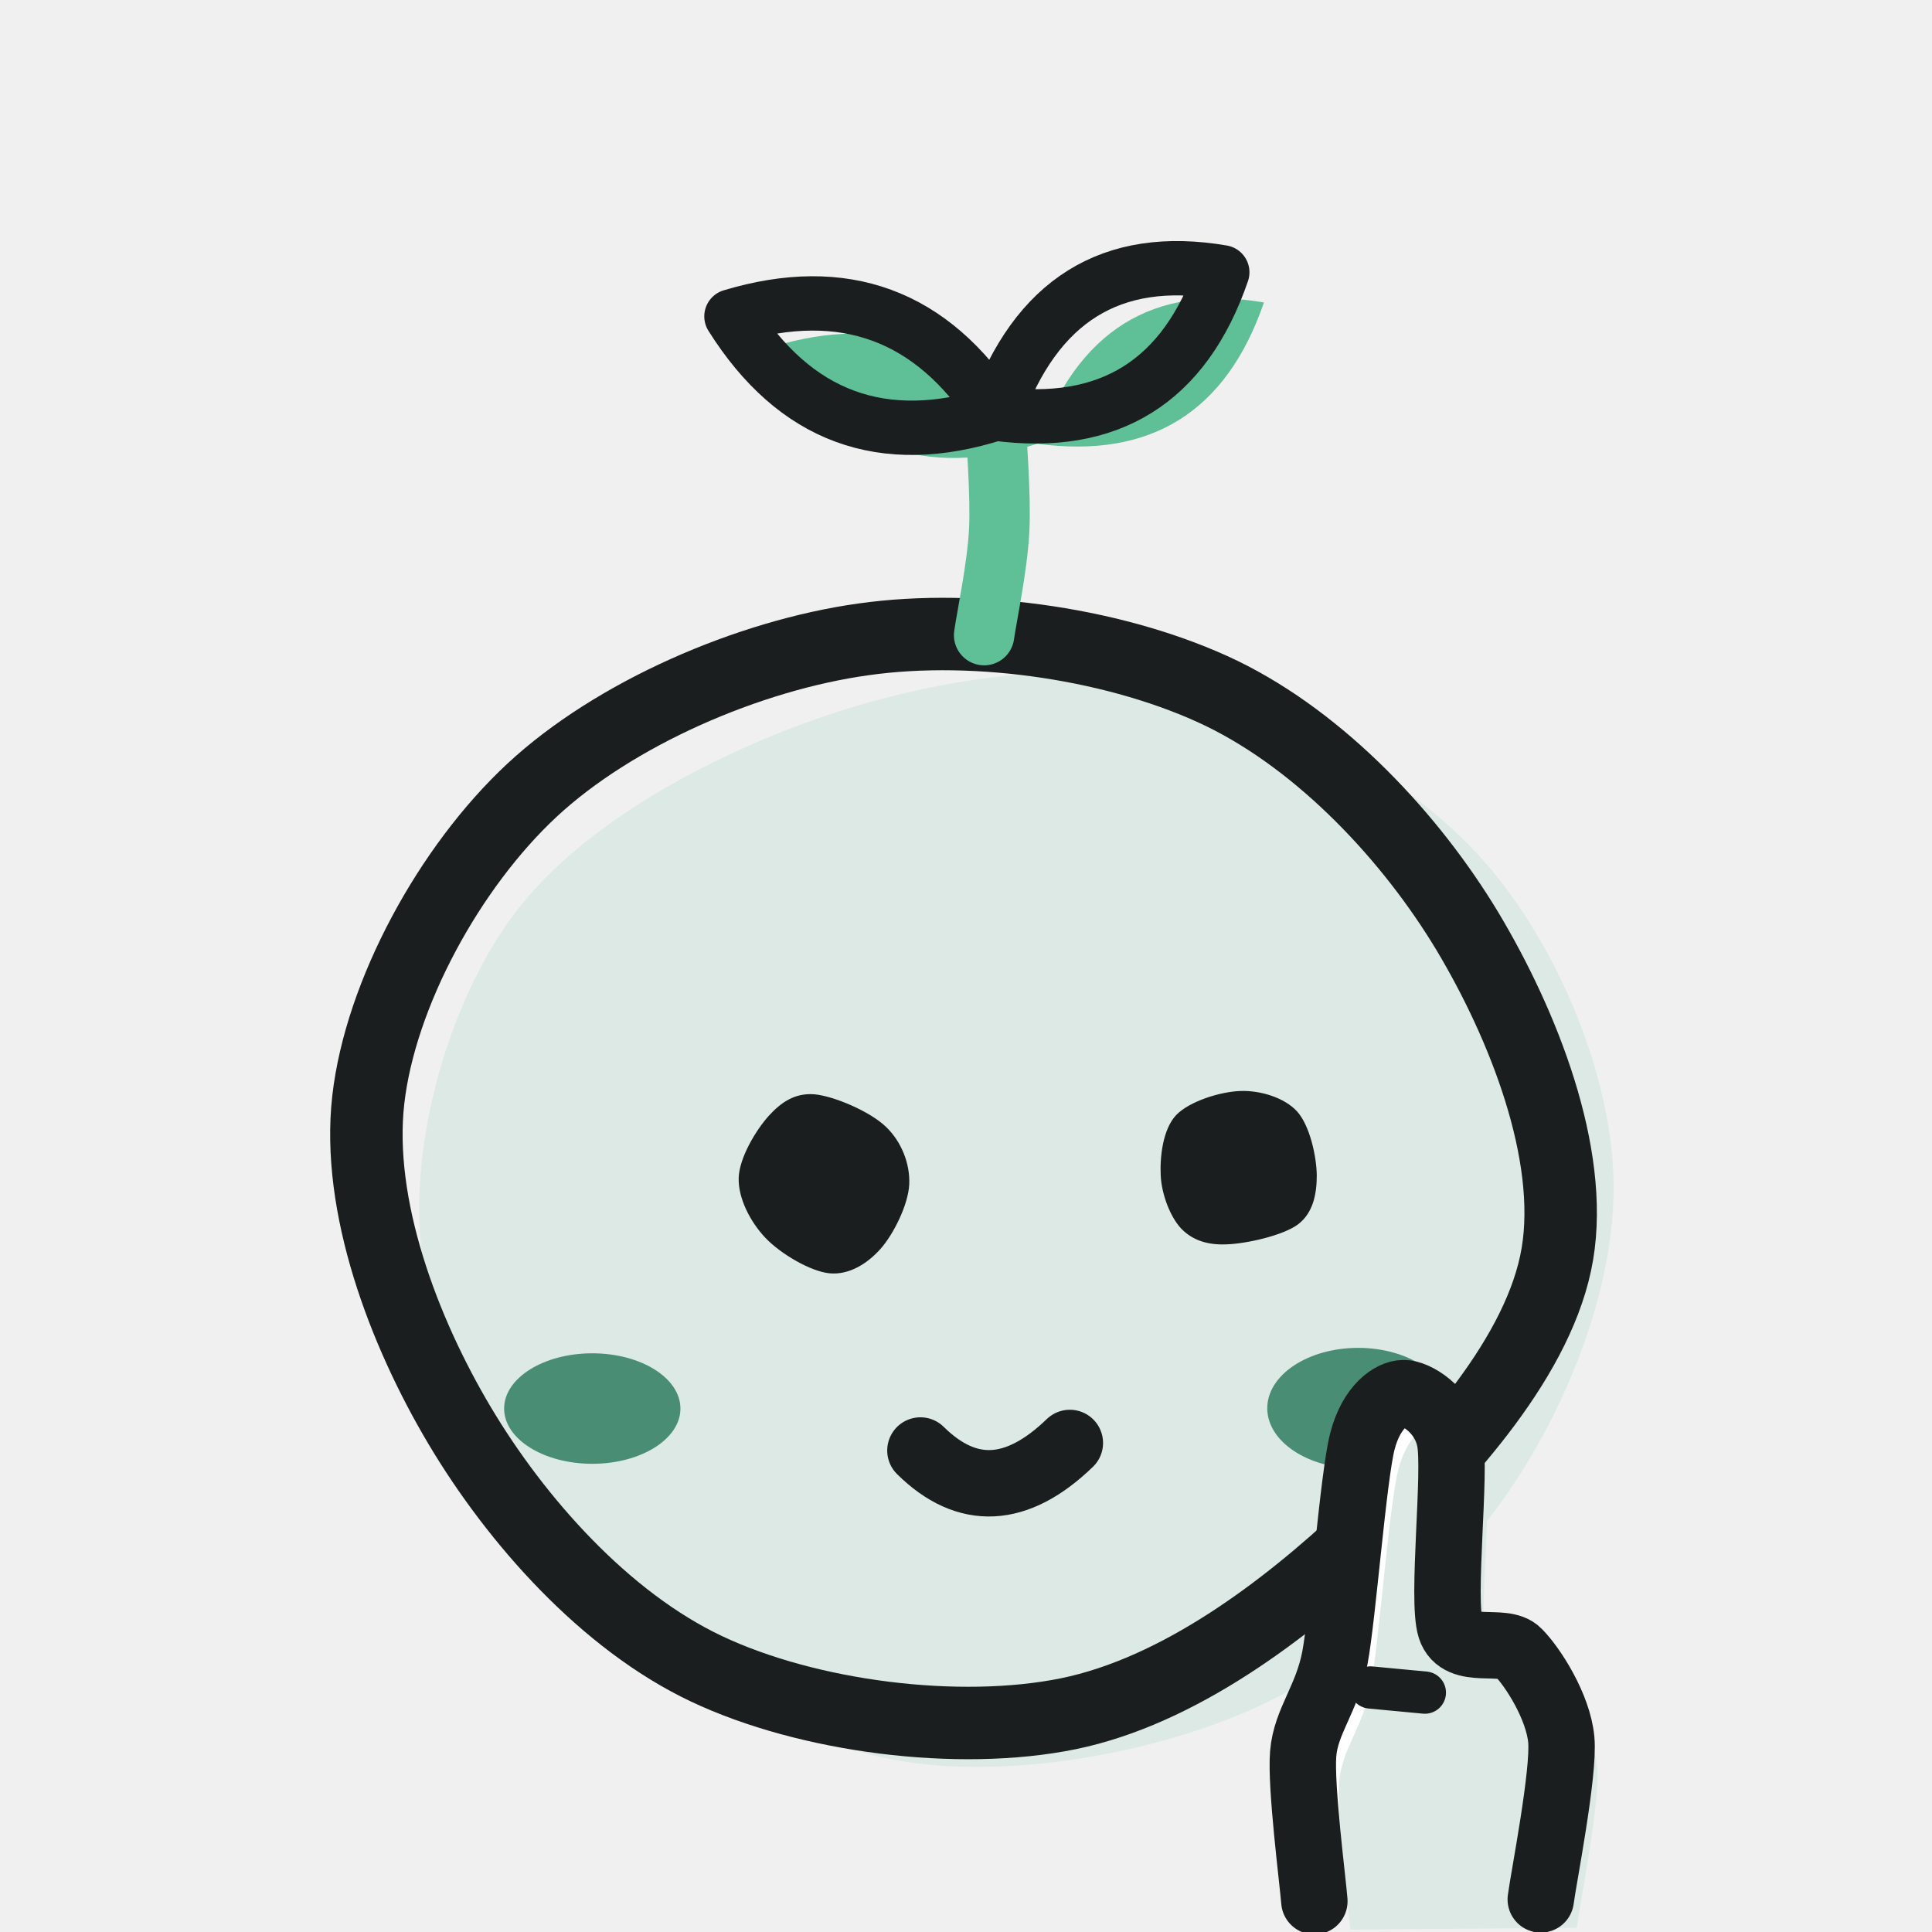
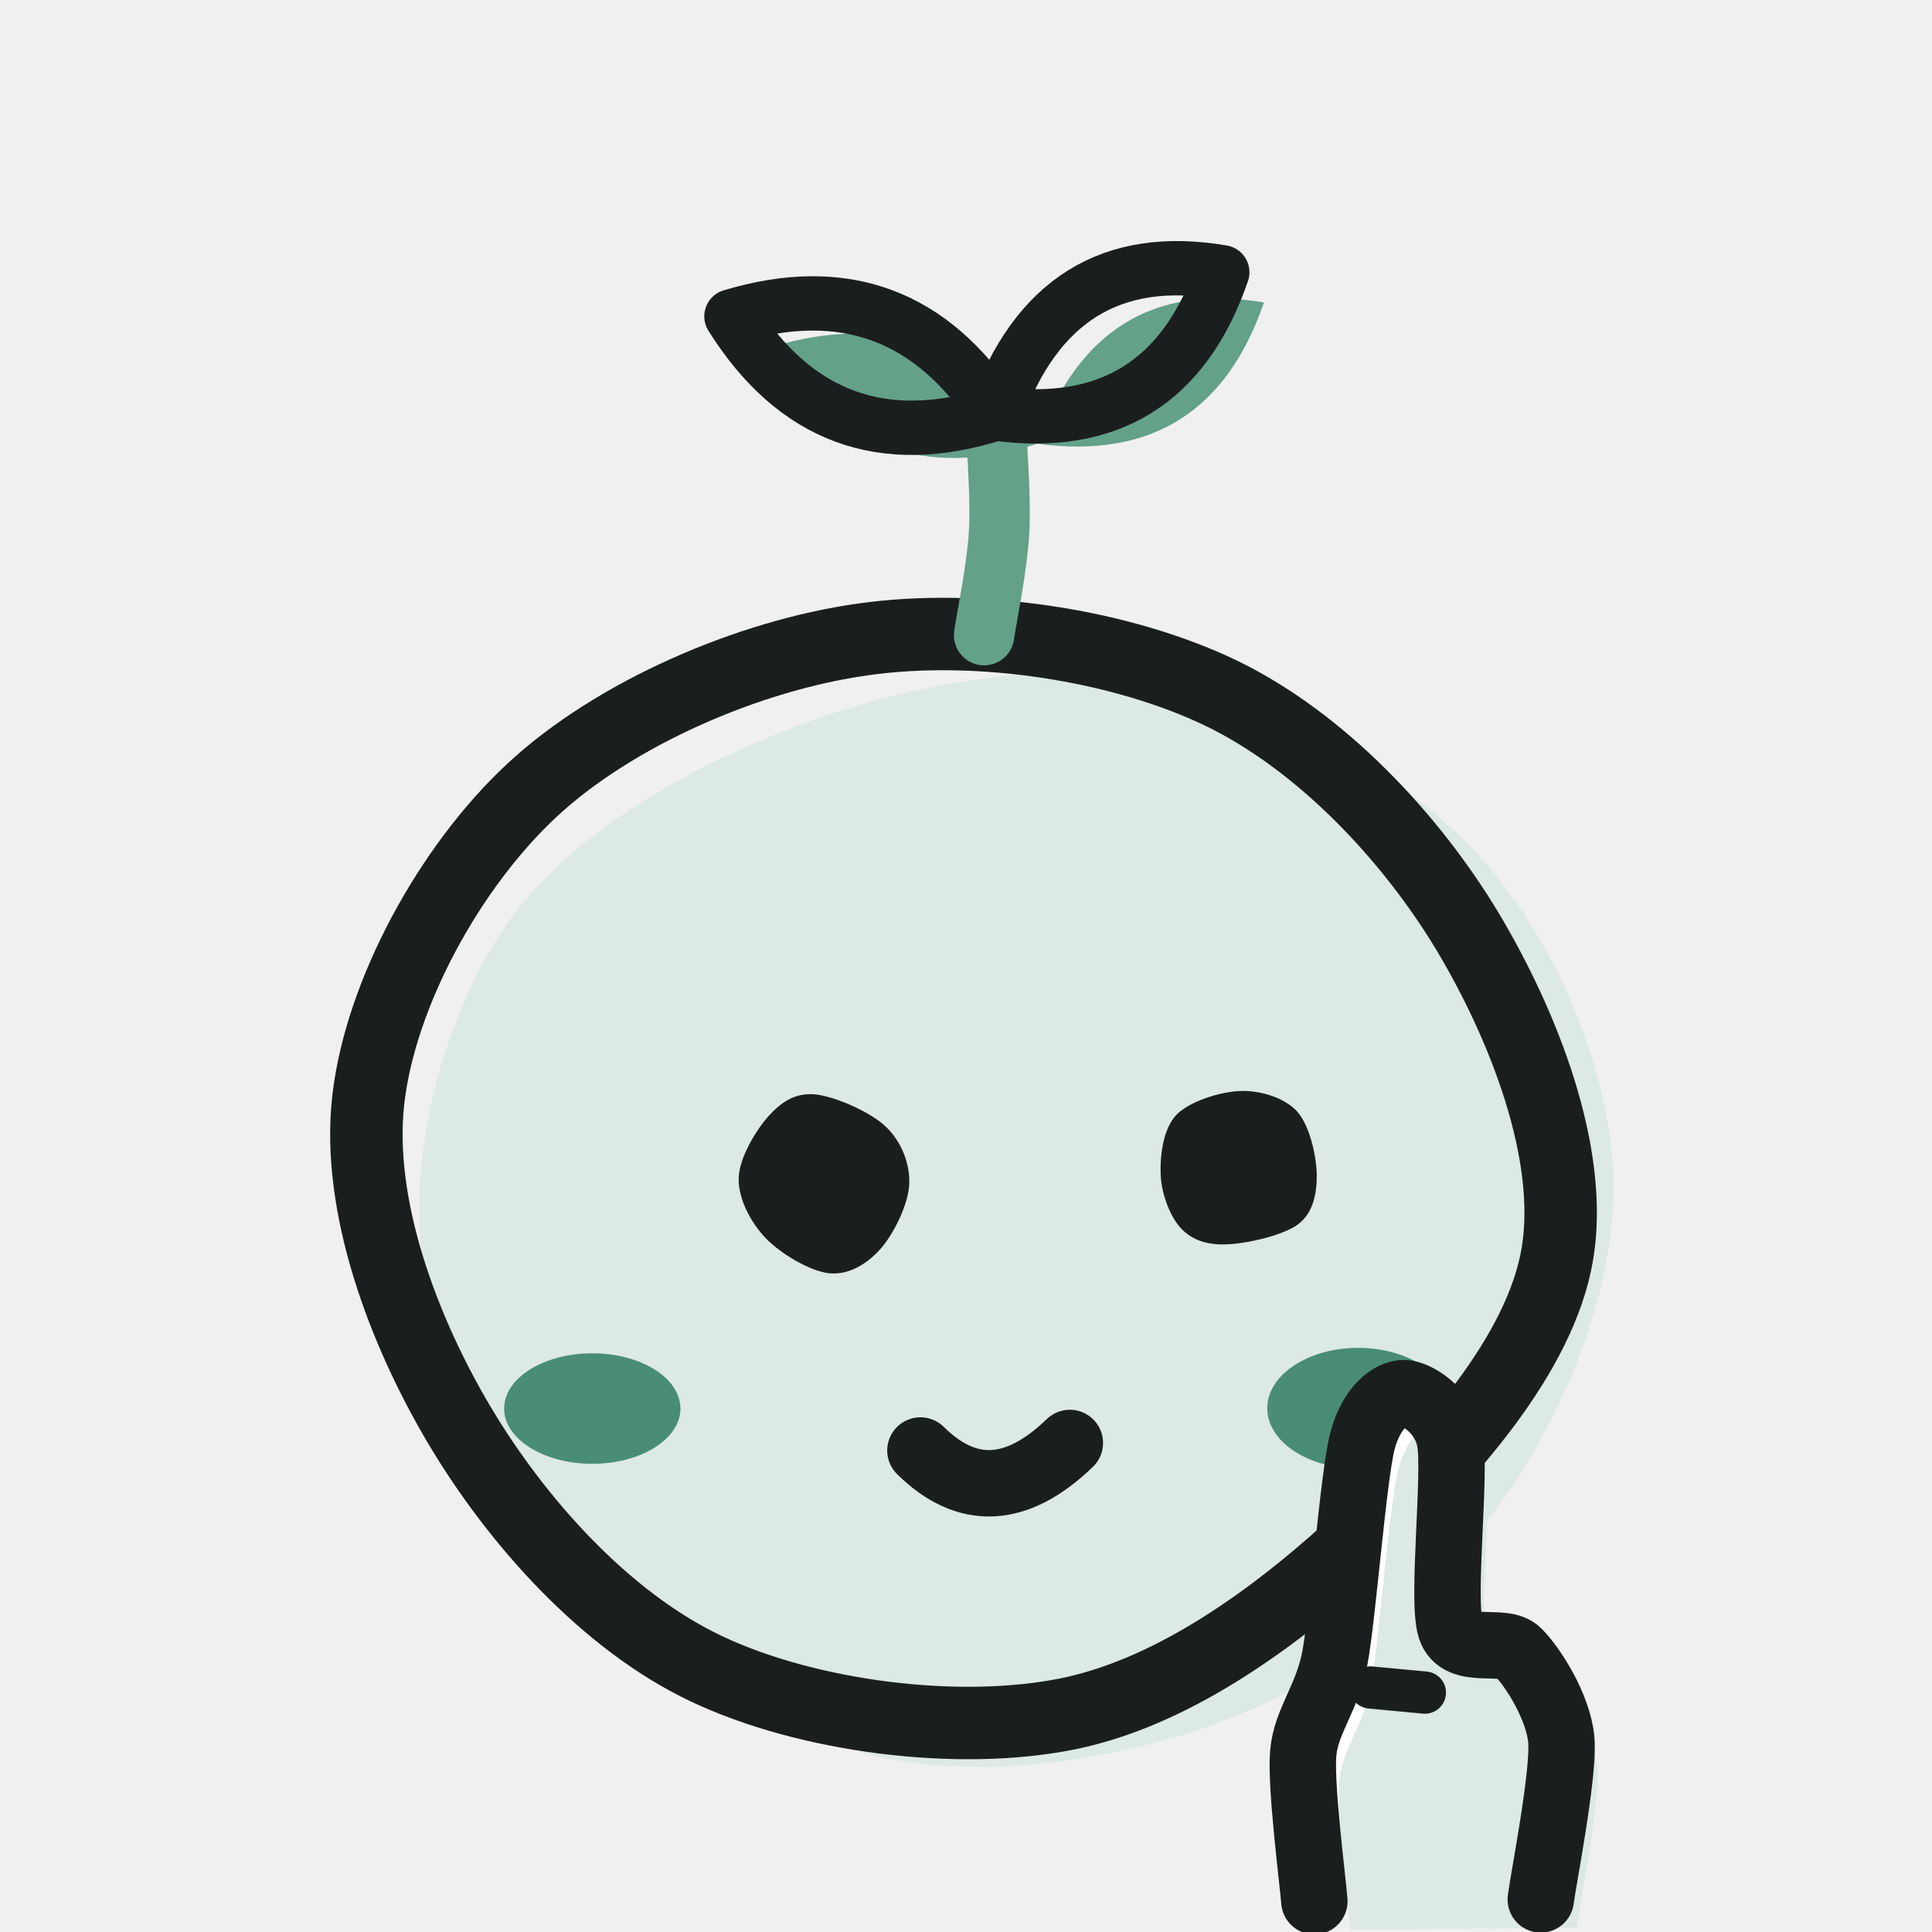
<svg xmlns="http://www.w3.org/2000/svg" viewBox="0 0 64 64" width="64" height="64">
  <path d="M26.7 23.94C30.29 22.63 34.8 21.82 38.51 22.55C42.22 23.28 46.48 25.61 48.97 28.32C51.46 31.03 53.28 35.3 53.44 38.82C53.61 42.34 52.02 46.43 49.96 49.43C47.9 52.42 44.59 55.34 41.08 56.79C37.57 58.25 32.52 59.06 28.9 58.14C25.27 57.21 21.84 54.05 19.35 51.26C16.86 48.46 14.36 44.85 13.96 41.37C13.56 37.89 14.83 33.29 16.95 30.39C19.07 27.48 23.11 25.25 26.7 23.94Z" fill="#DCE9E4" />
  <path d="M15.23 47.23 C13.36 44.09 11.8 39.94 12.2 36.43 C12.6 32.92 14.89 28.72 17.62 26.18 C20.35 23.64 24.79 21.71 28.6 21.18 C32.4 20.64 37.13 21.36 40.47 22.97 C43.8 24.59 46.75 27.76 48.61 30.85 C50.46 33.94 52.15 38.21 51.59 41.54 C51.03 44.87 47.96 48.28 45.26 50.82 C42.56 53.36 39.04 56.02 35.39 56.77 C31.75 57.51 26.76 56.87 23.4 55.28 C20.04 53.69 17.1 50.37 15.23 47.23Z" fill="none" stroke="#1B1E1F" stroke-width="2.4" stroke-linecap="round" stroke-linejoin="round" />
-   <path d="M34.36 14.7Q31.2 9.8 25.61 11.48Q28.76 16.49 34.36 14.7Z" fill="#5FBF97" />
-   <path d="M34.36 14.7Q40 15.46 41.87 10.02Q36.36 9.08 34.36 14.7Z" fill="#5FBF97" />
-   <path d="M32.6 21.04 C32.68 20.46 33.04 18.78 33.1 17.56 C33.16 16.35 32.99 14.39 32.97 13.76" fill="none" stroke="#5FBF97" stroke-width="2" stroke-linecap="round" stroke-linejoin="round" />
+   <path d="M34.36 14.7Q31.2 9.8 25.61 11.48Q28.76 16.49 34.36 14.7Z" fill="#63A189" />
+   <path d="M34.36 14.7Q40 15.46 41.87 10.02Q36.36 9.08 34.36 14.7Z" fill="#63A189" />
+   <path d="M32.6 21.04 C32.68 20.46 33.04 18.78 33.1 17.56 C33.16 16.35 32.99 14.39 32.97 13.76" fill="none" stroke="#63A189" stroke-width="2" stroke-linecap="round" stroke-linejoin="round" />
  <path d="M32.98 13.7 Q29.82 8.8 24.23 10.48 Q27.38 15.49 32.98 13.7Z" fill="none" stroke="#1B1E1F" stroke-width="1.8" stroke-linecap="round" stroke-linejoin="round" />
  <path d="M32.98 13.7 Q38.62 14.46 40.49 9.02 Q34.98 8.08 32.98 13.7Z" fill="none" stroke="#1B1E1F" stroke-width="1.8" stroke-linecap="round" stroke-linejoin="round" />
  <ellipse cx="19.62" cy="46.66" rx="2.92" ry="1.83" fill="#2F7D62" fill-opacity="0.85" />
  <ellipse cx="44.99" cy="46.65" rx="3.01" ry="2" fill="#2F7D62" fill-opacity="0.85" />
  <path d="M30.12 39.23 C30.09 39.9 29.6 40.89 29.16 41.38 C28.72 41.87 28.12 42.24 27.48 42.18 C26.85 42.12 25.85 41.53 25.35 41 C24.85 40.47 24.45 39.69 24.47 39.02 C24.49 38.35 25.04 37.44 25.46 36.97 C25.88 36.51 26.33 36.2 26.98 36.25 C27.63 36.31 28.82 36.82 29.34 37.32 C29.86 37.81 30.15 38.55 30.12 39.23Z" fill="#1B1E1F" />
  <path d="M43.62 38.93 C43.62 39.55 43.5 40.17 43.01 40.55 C42.51 40.93 41.28 41.2 40.64 41.22 C39.99 41.25 39.5 41.08 39.13 40.7 C38.77 40.32 38.48 39.57 38.45 38.94 C38.42 38.32 38.52 37.41 38.96 36.94 C39.4 36.48 40.43 36.16 41.1 36.14 C41.76 36.12 42.55 36.36 42.97 36.82 C43.39 37.29 43.61 38.3 43.62 38.93Z" fill="#1B1E1F" />
  <path d="M30.49 48.05 Q32.81 50.34 35.44 47.8" fill="none" stroke="#1B1E1F" stroke-width="2.2" stroke-linecap="round" stroke-linejoin="round" />
  <path d="M43.54 62.98 C43.49 62.33 43.08 59.16 43.17 58.09 C43.26 57.01 43.95 56.3 44.22 54.92 C44.48 53.54 44.83 48.91 45.13 47.75 C45.43 46.58 46.11 46.15 46.49 46.15 C46.88 46.14 47.83 46.68 48.03 47.71 C48.24 48.75 47.75 53 48.05 53.93 C48.35 54.87 49.81 54.23 50.29 54.73 C50.78 55.22 51.62 56.54 51.72 57.63 C51.82 58.73 51.13 62.22 51.04 62.92Z" fill="#FFFFFF" />
  <path d="M44.73 63.92C44.68 63.27 44.27 60.1 44.36 59.03C44.45 57.95 45.14 57.24 45.41 55.86C45.67 54.48 46.02 49.85 46.32 48.69C46.62 47.52 47.3 47.09 47.68 47.09C48.07 47.08 49.02 47.62 49.22 48.65C49.43 49.69 48.94 53.94 49.24 54.87C49.54 55.81 51 55.17 51.48 55.67C51.97 56.16 52.81 57.48 52.91 58.57C53.01 59.67 52.32 63.16 52.23 63.86Z" fill="#DCE9E4" />
  <path d="M43.54 62.98 C43.49 62.33 43.08 59.16 43.17 58.09 C43.26 57.01 43.95 56.3 44.22 54.92 C44.48 53.54 44.83 48.91 45.13 47.75 C45.43 46.58 46.11 46.15 46.49 46.15 C46.88 46.14 47.83 46.68 48.03 47.71 C48.24 48.75 47.75 53 48.05 53.93 C48.35 54.87 49.81 54.23 50.29 54.73 C50.78 55.22 51.62 56.54 51.72 57.63 C51.82 58.73 51.13 62.22 51.04 62.92" fill="none" stroke="#1B1E1F" stroke-width="2.2" stroke-linecap="round" stroke-linejoin="round" />
  <path d="M45.4 55.9 l1.8 0.17" fill="none" stroke="#1B1E1F" stroke-width="1.4" stroke-linecap="round" stroke-linejoin="round" />
</svg>
